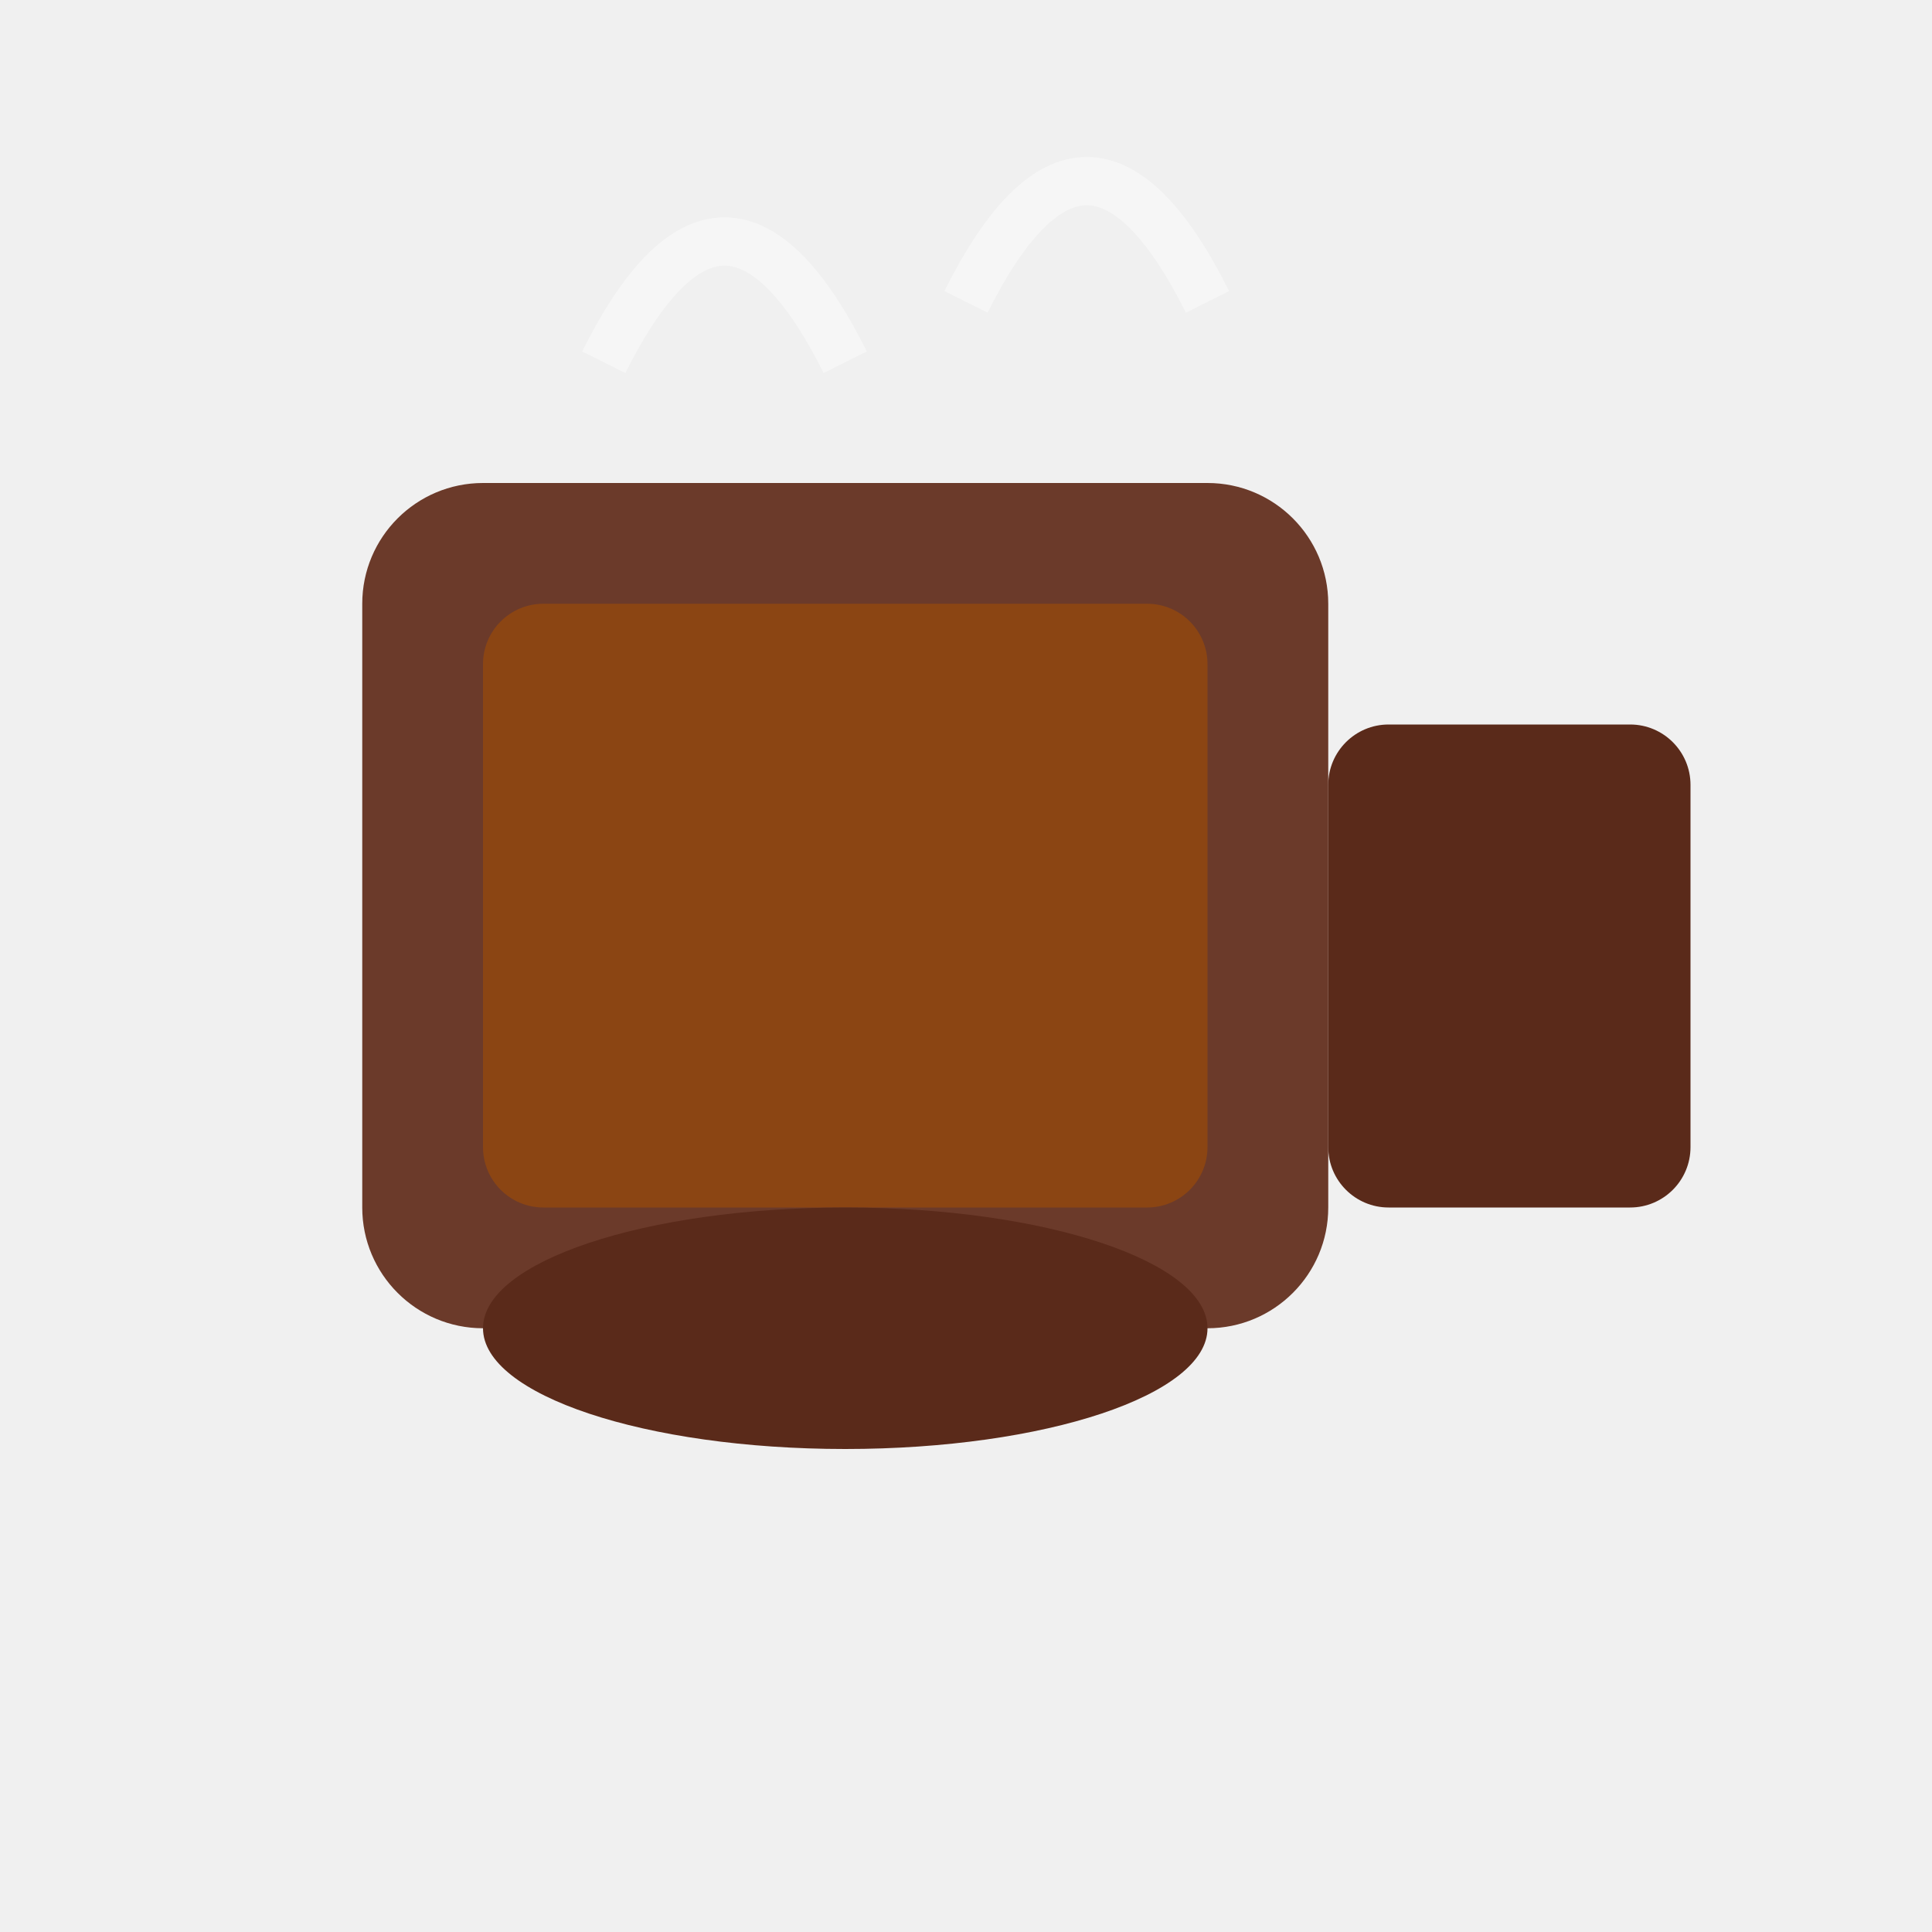
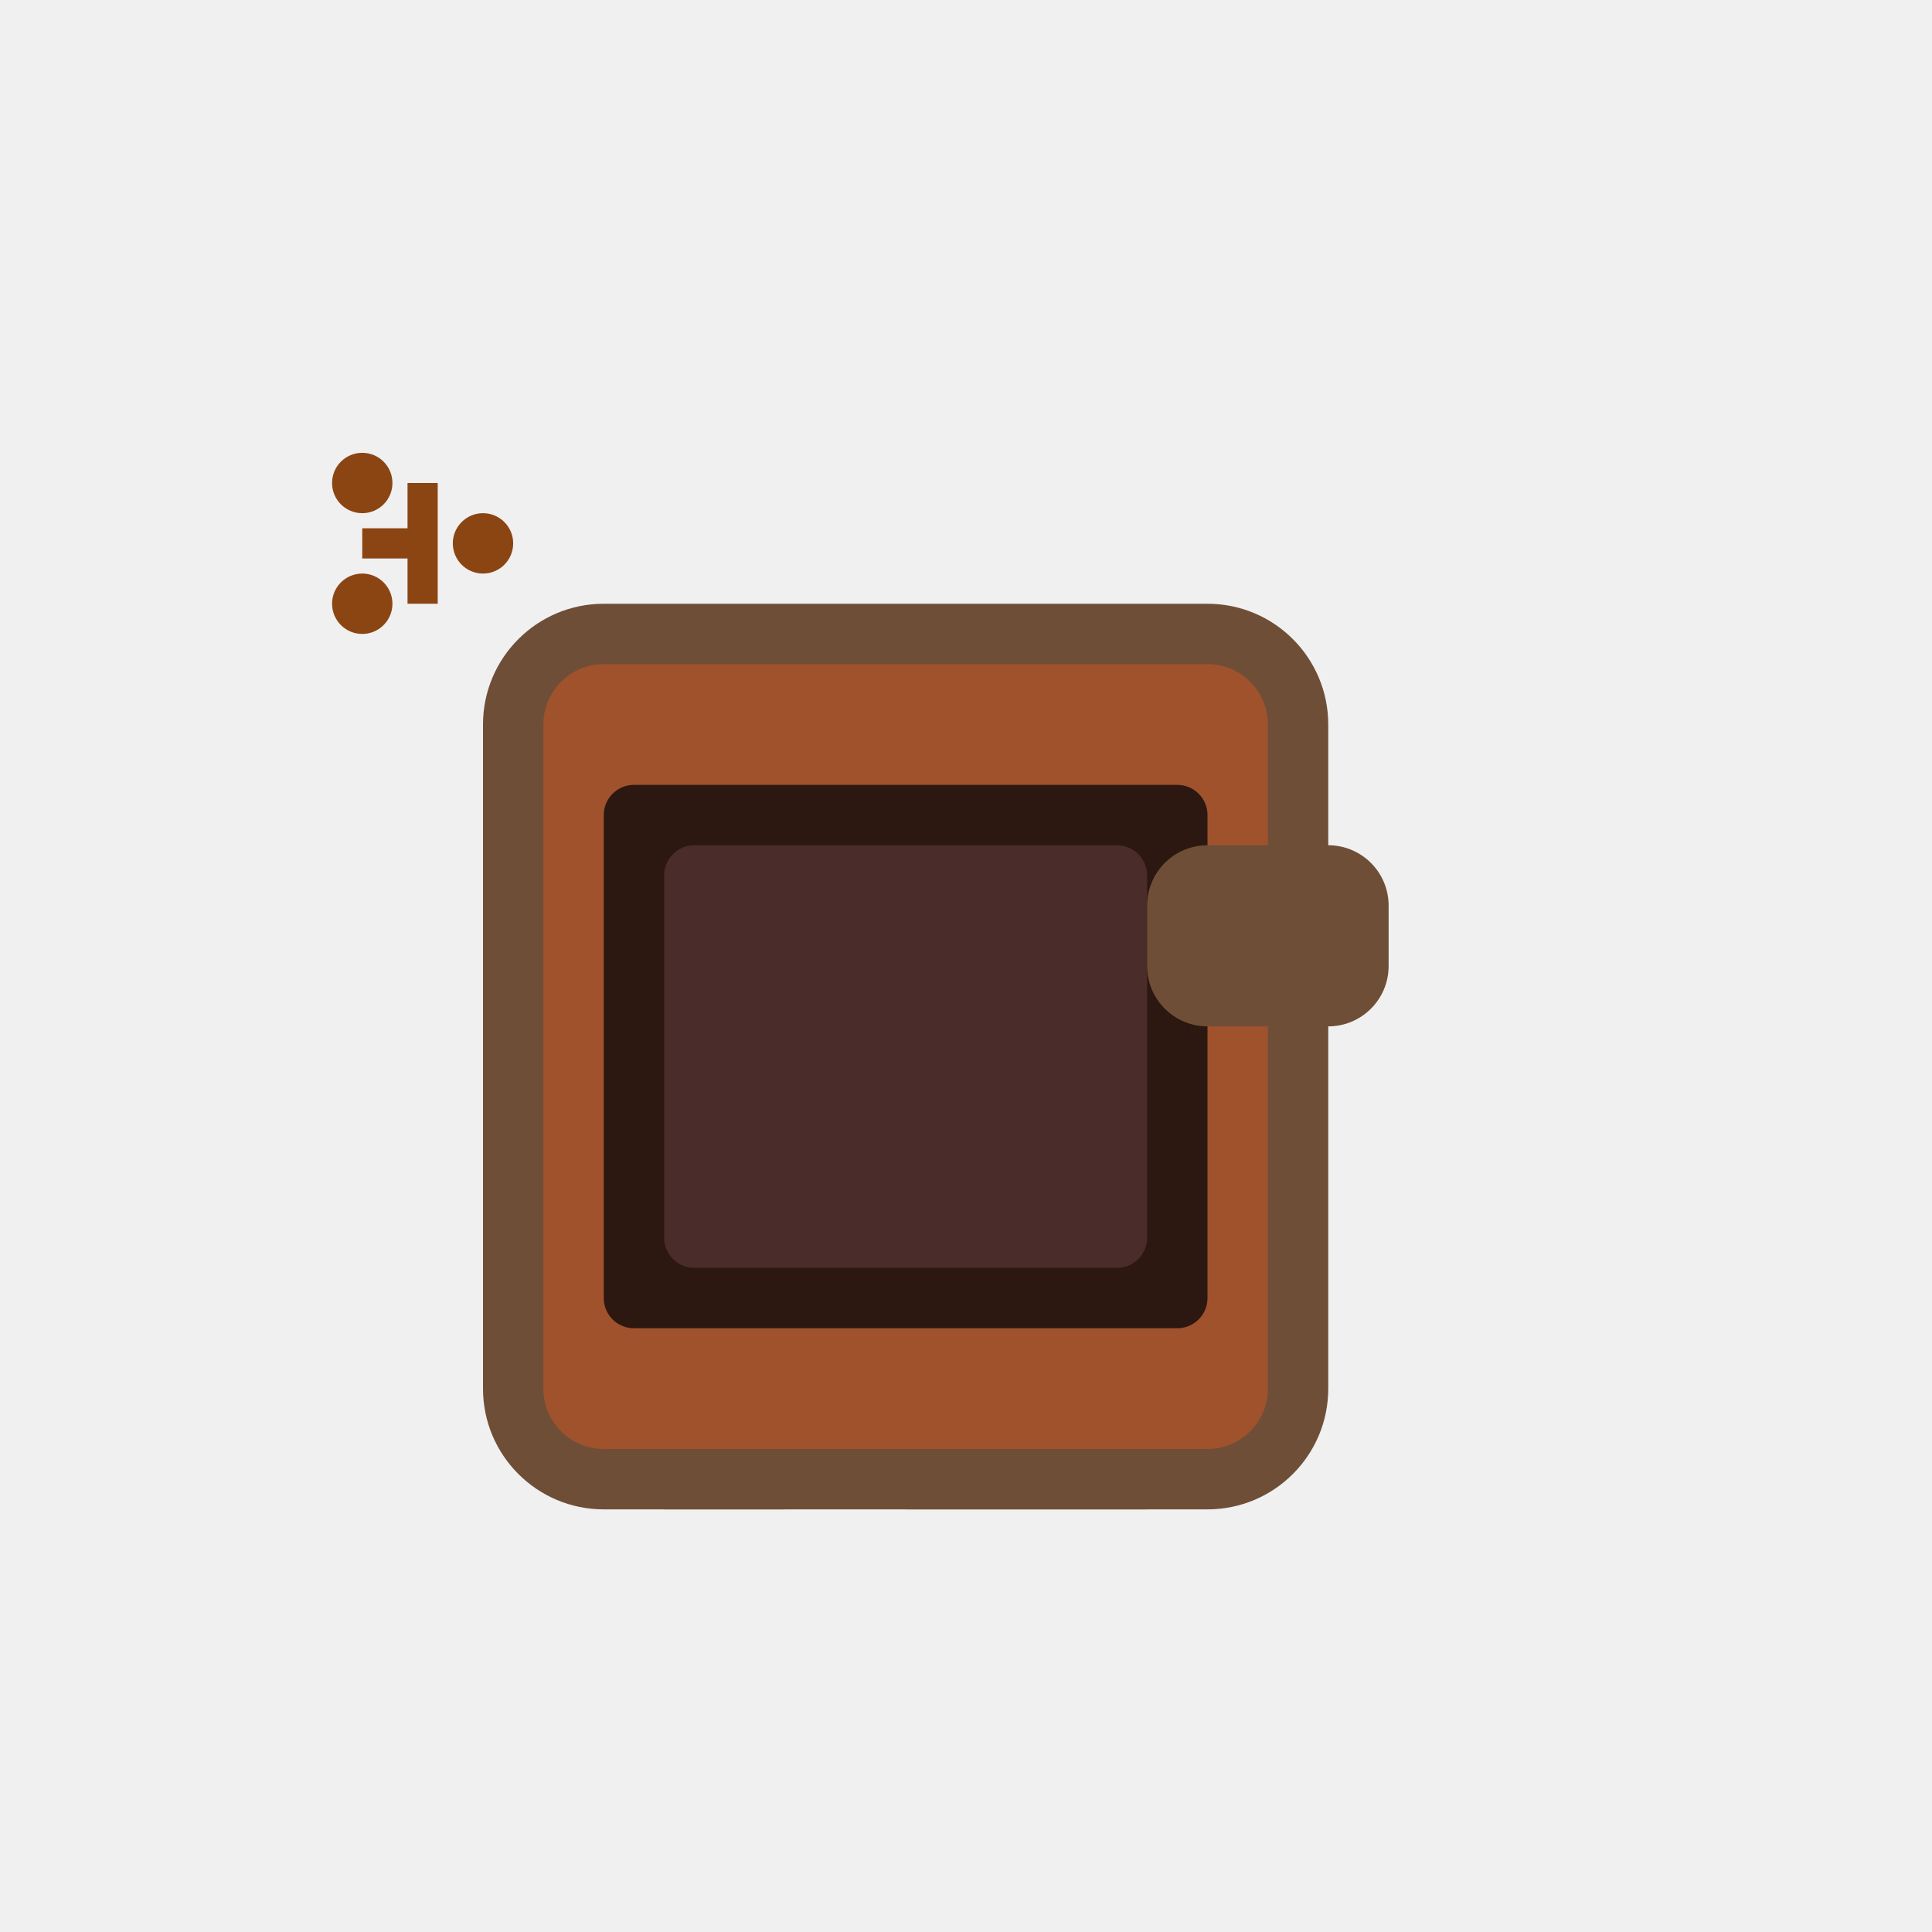
- <svg xmlns="http://www.w3.org/2000/svg" viewBox="0 0 32 32" width="32" height="32">
-   <rect x="6" y="8" width="16" height="14" rx="2" fill="#6b3a2a" />
-   <rect x="22" y="12" width="6" height="8" rx="1" fill="#5a2a1a" />
-   <rect x="8" y="10" width="12" height="10" rx="1" fill="#8b4513" />
-   <ellipse cx="14" cy="22" rx="6" ry="2" fill="#5a2a1a" />
-   <path d="M10 6 Q12 2 14 6" fill="none" stroke="#fff" stroke-width="0.8" opacity="0.4" />
-   <path d="M16 5 Q18 1 20 5" fill="none" stroke="#fff" stroke-width="0.8" opacity="0.4" />
+ <svg xmlns="http://www.w3.org/2000/svg" viewBox="0 0 64 64" width="64" height="64">
+   <rect x="16" y="20" width="28" height="30" rx="4" fill="#6F4E37" />
+   <rect x="18" y="22" width="24" height="26" rx="2" fill="#A0522D" />
+   <rect x="20" y="26" width="20" height="18" rx="1" fill="#2C1810" />
+   <rect x="22" y="28" width="16" height="14" rx="1" fill="#4A2C2A" />
+   <rect x="38" y="28" width="8" height="6" rx="2" fill="#6F4E37" />
+   <rect x="22" y="48" width="4" height="2" fill="#6F4E37" />
+   <rect x="30" y="48" width="8" height="2" fill="#6F4E37" />
+   <line x1="12" y1="18" x2="14" y2="18" stroke="#8B4513" stroke-width="1" />
+   <line x1="14" y1="16" x2="14" y2="20" stroke="#8B4513" stroke-width="1" />
+   <circle cx="12" cy="16" r="1" fill="#8B4513" />
+   <circle cx="12" cy="20" r="1" fill="#8B4513" />
+   <circle cx="16" cy="18" r="1" fill="#8B4513" />
</svg>
